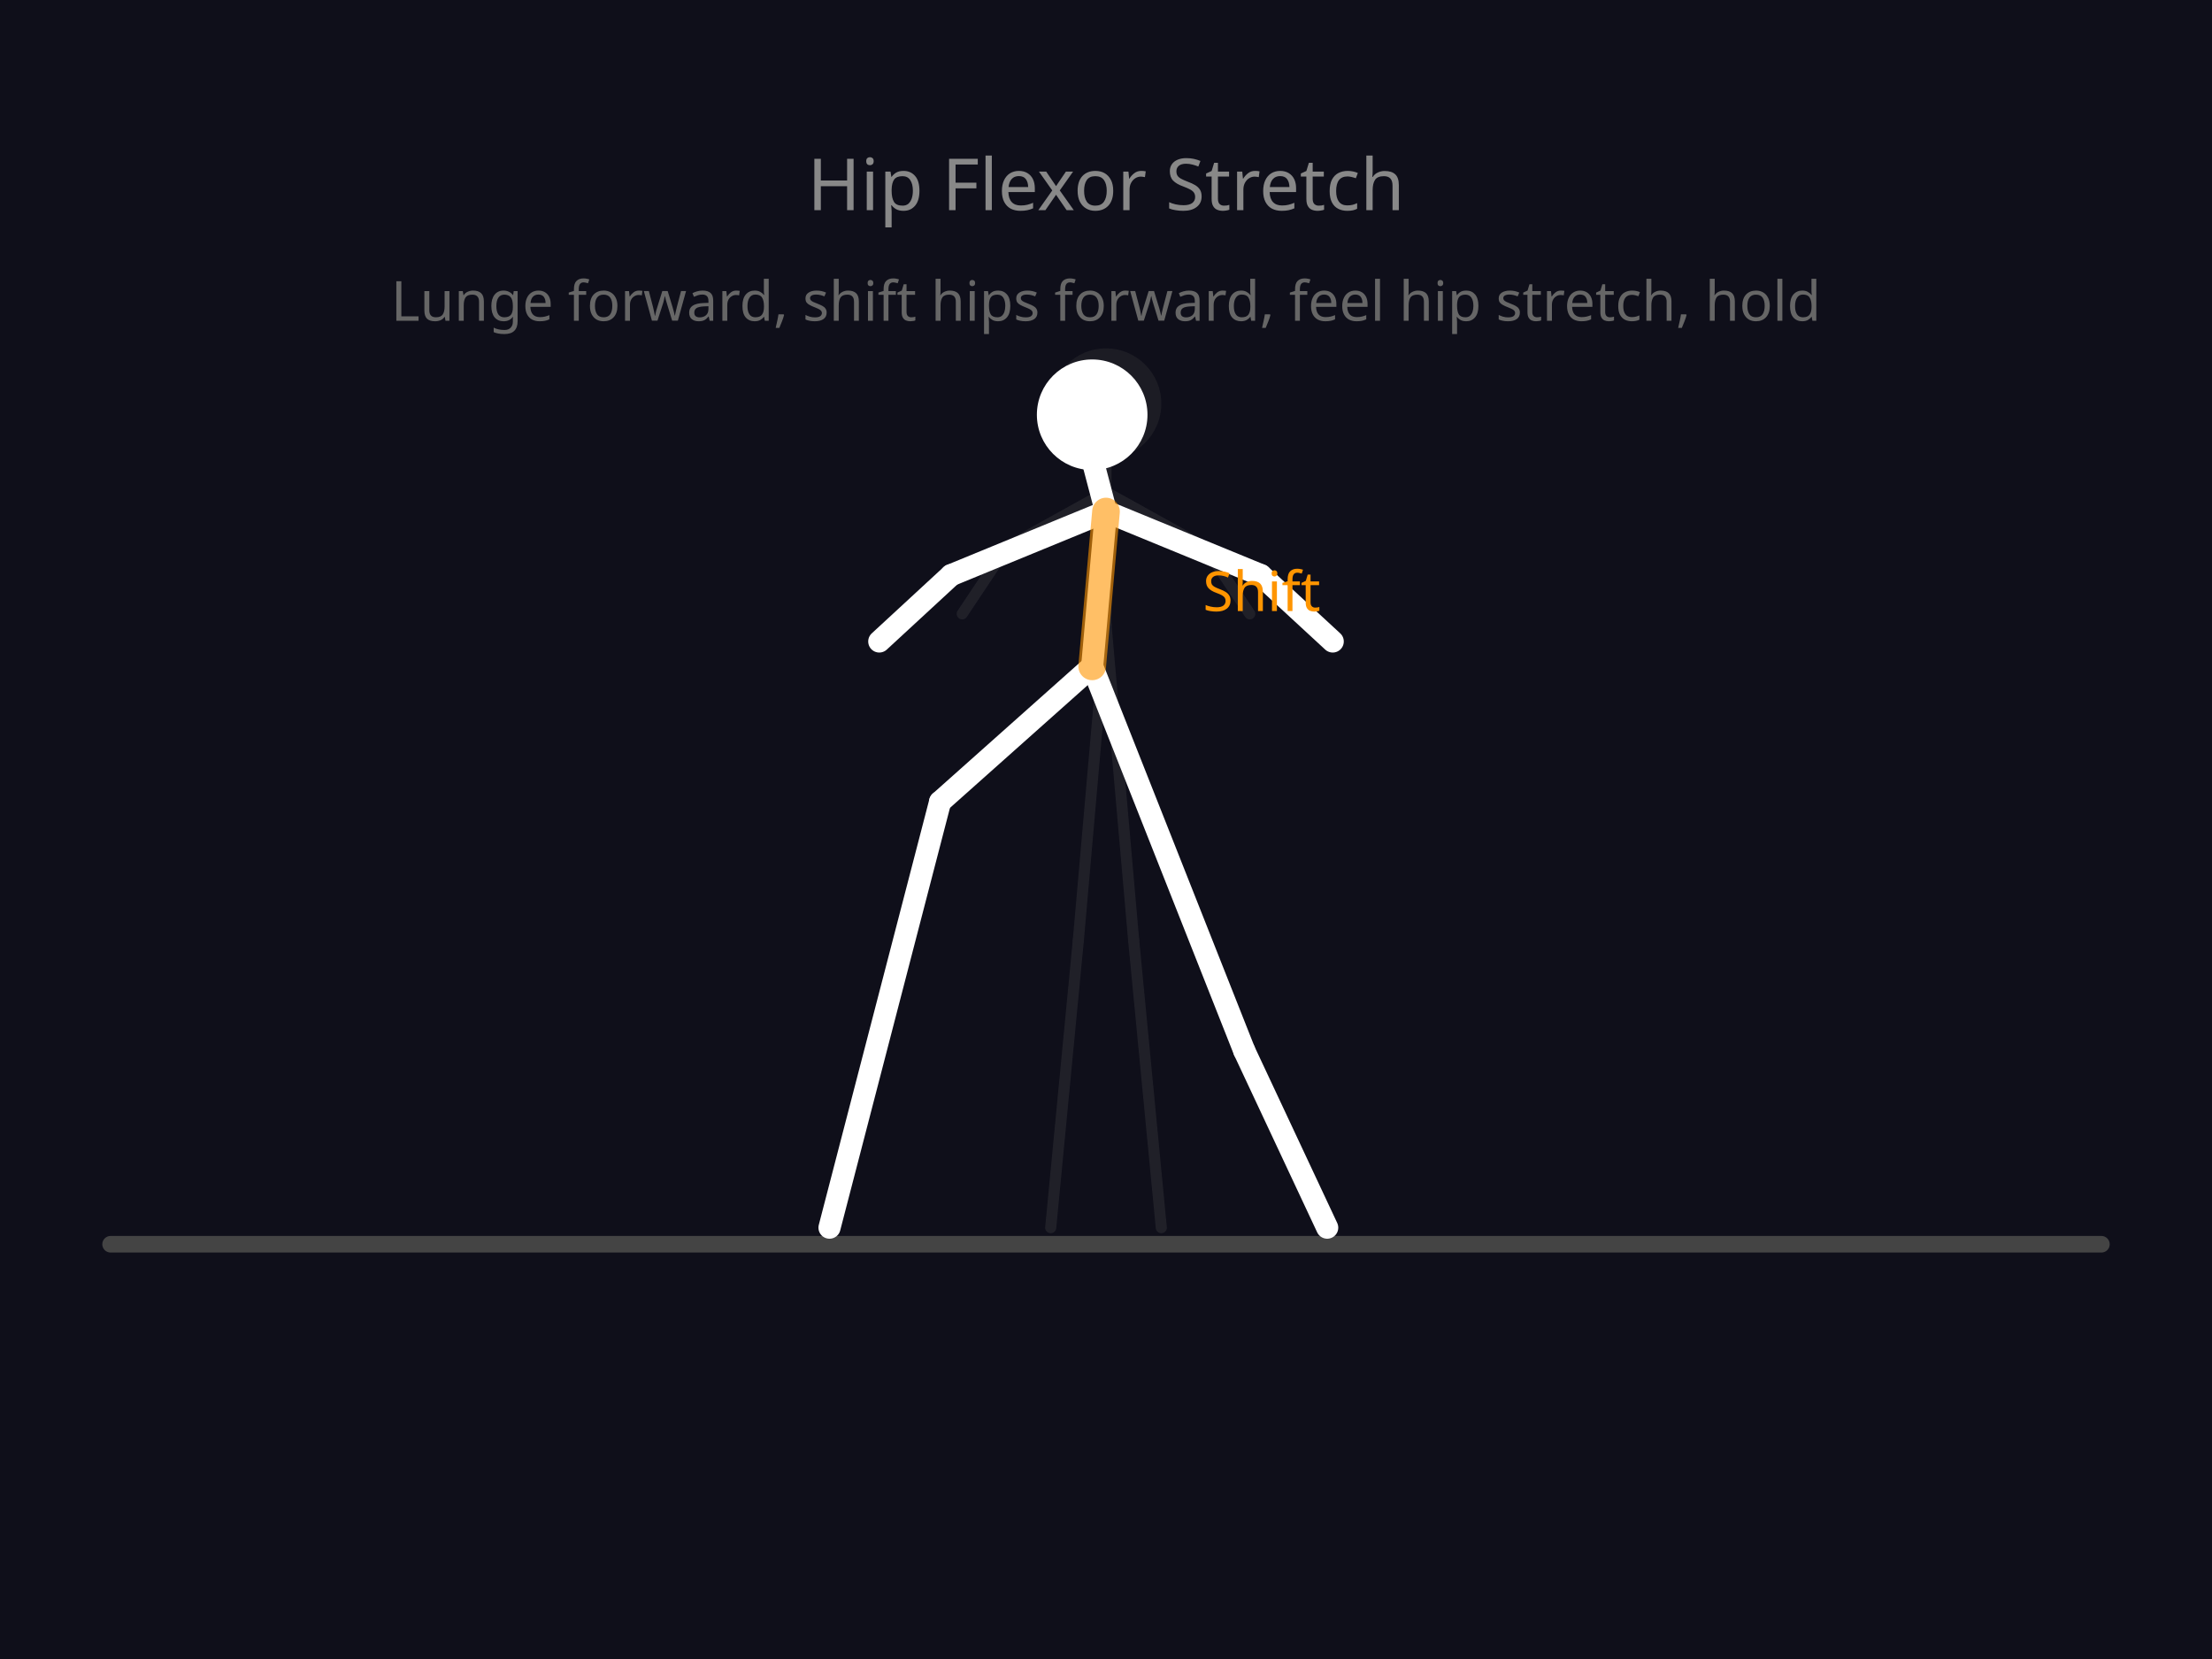
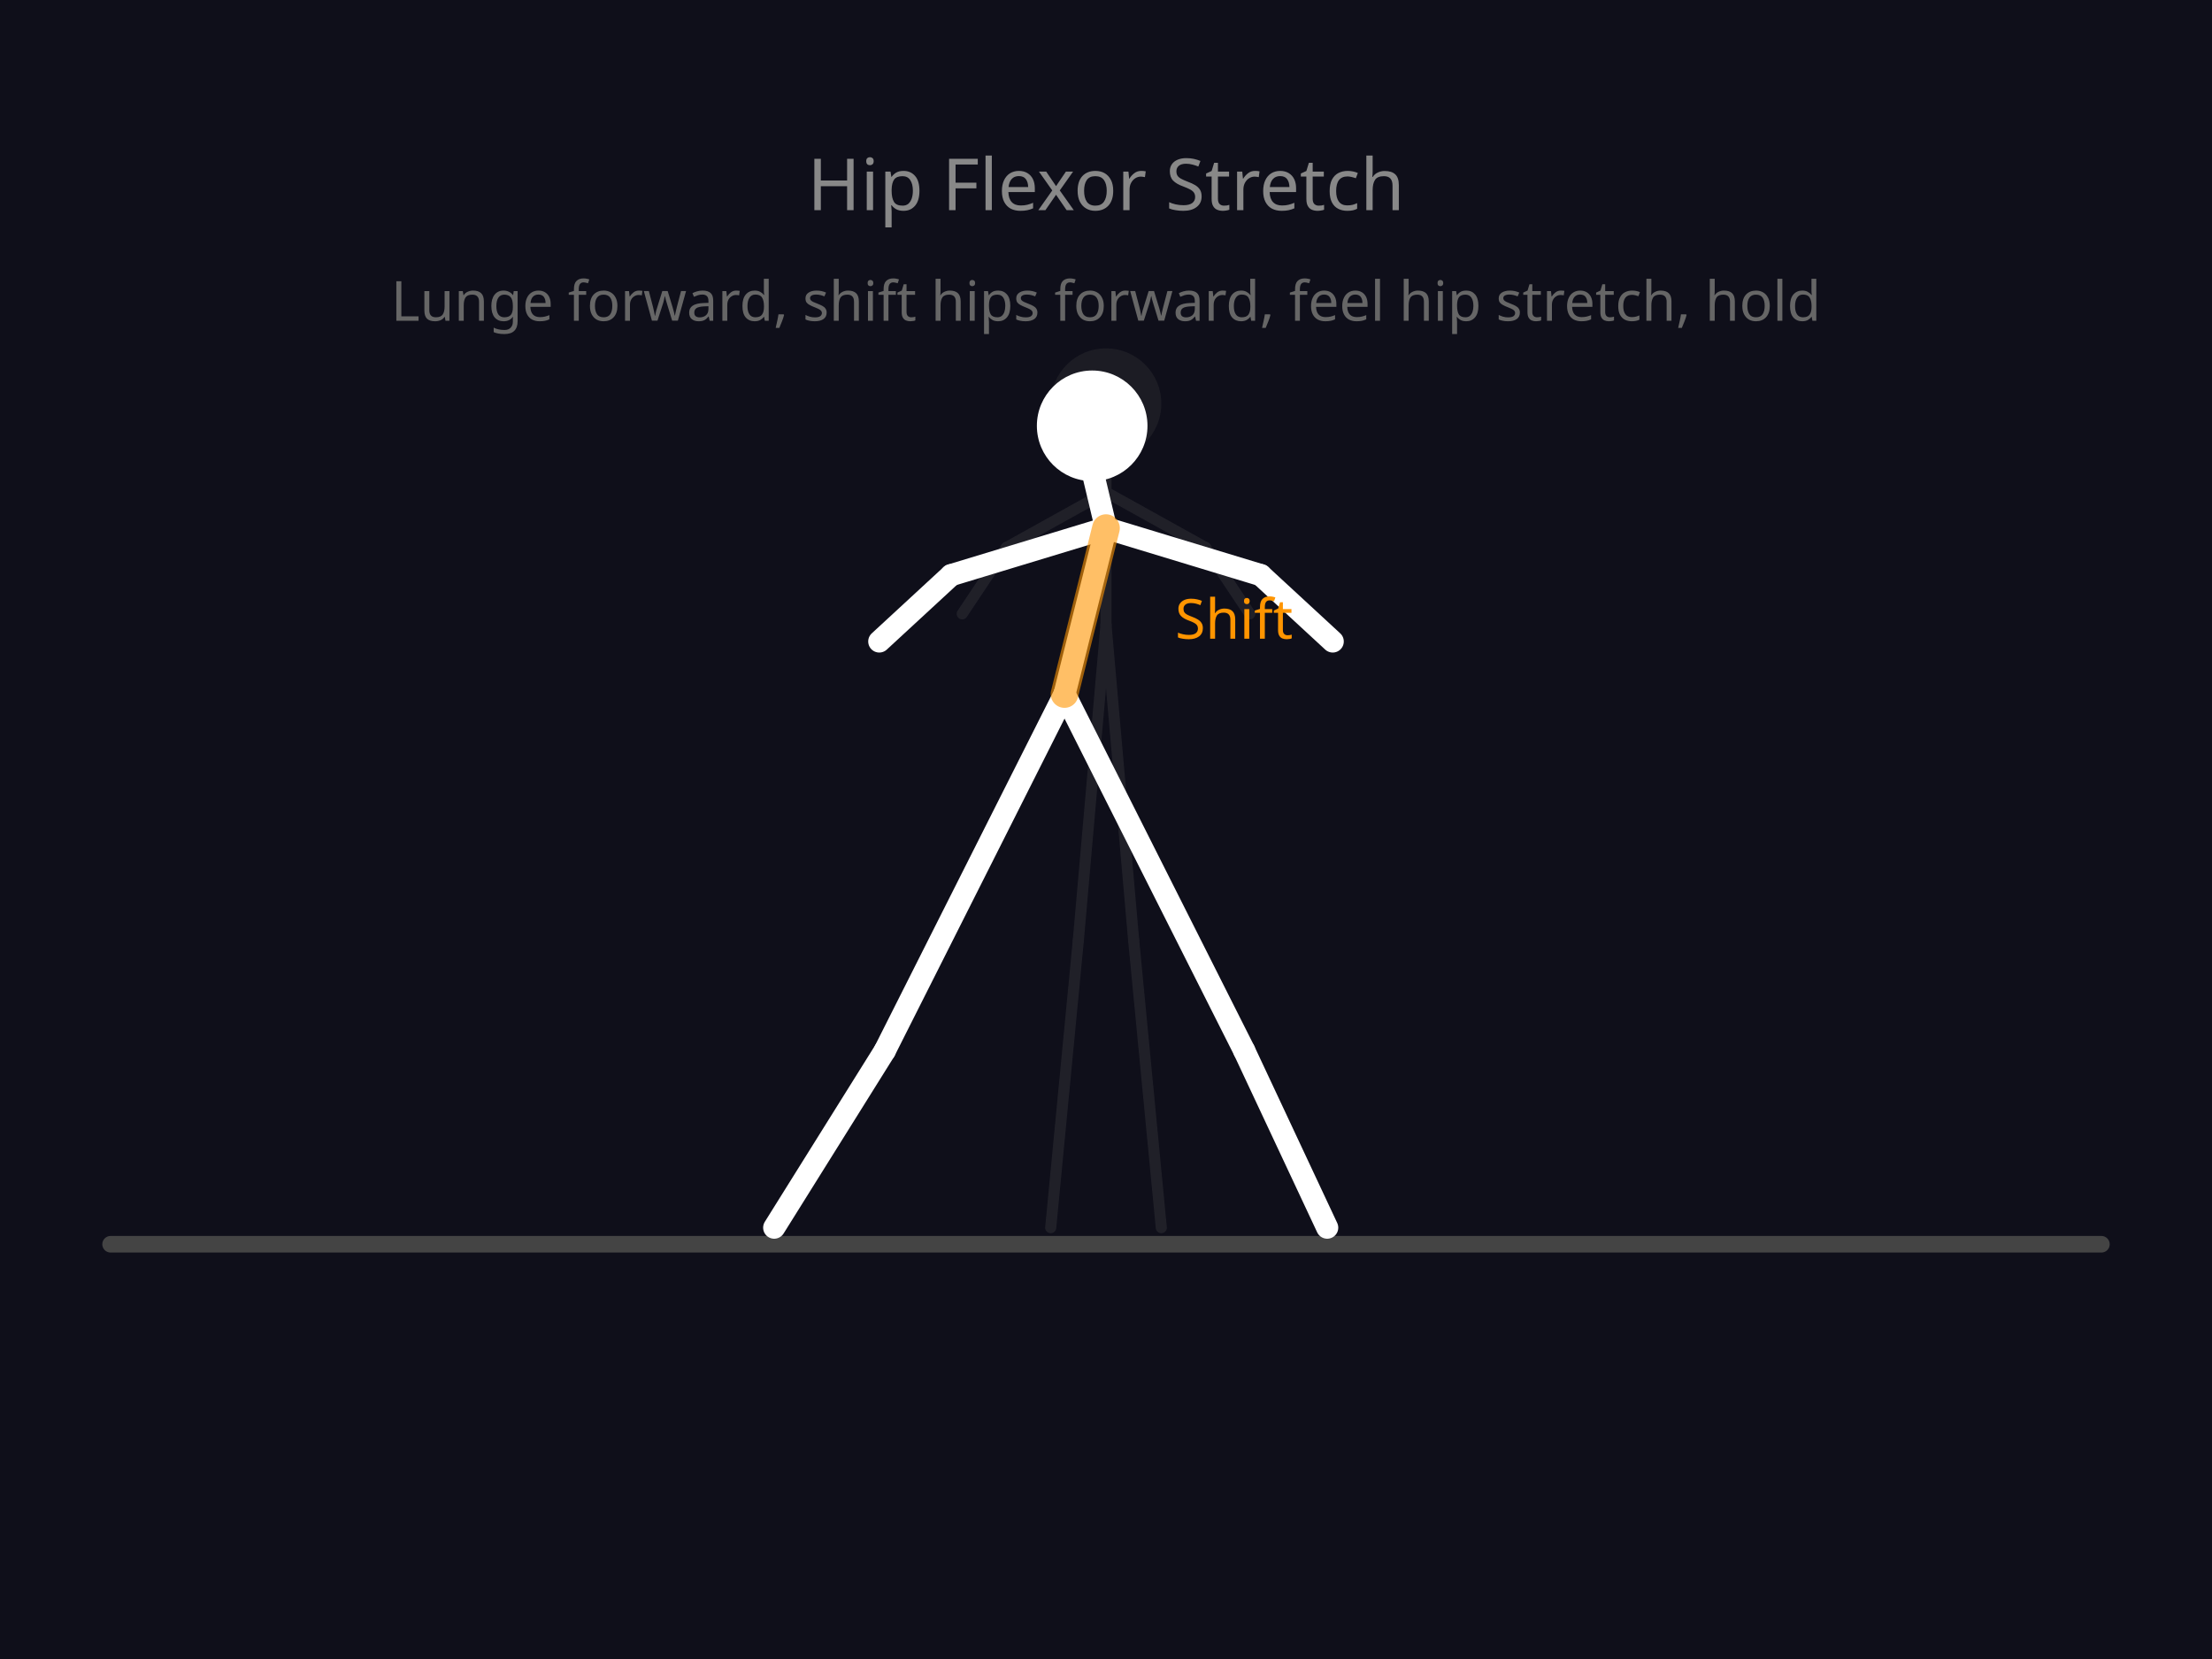
<svg xmlns="http://www.w3.org/2000/svg" viewBox="0 0 400 300">
  <rect width="400" height="300" fill="#0f0f1a" />
  <line x1="20" y1="225" x2="380" y2="225" stroke="#444" stroke-width="3" stroke-linecap="round" />
  <text x="200" y="38" fill="#888" font-size="13" font-family="sans-serif" text-anchor="middle">Hip Flexor Stretch</text>
  <text x="200" y="58" fill="#666" font-size="10" font-family="sans-serif" text-anchor="middle">Lunge forward, shift hips forward, feel hip stretch, hold</text>
  <g stroke="#555" stroke-width="2" fill="none" stroke-linecap="round" stroke-linejoin="round" opacity="0.25">
    <circle cx="200" cy="73" r="10" fill="#444" stroke="none" />
    <line x1="200" y1="73" x2="200" y2="81" />
    <line x1="200" y1="81" x2="200" y2="89" />
    <line x1="200" y1="89" x2="200" y2="113" />
    <line x1="200" y1="89" x2="182" y2="99" />
    <line x1="182" y1="99" x2="174" y2="111" />
    <line x1="200" y1="89" x2="218" y2="99" />
    <line x1="218" y1="99" x2="226" y2="111" />
    <line x1="200" y1="113" x2="195" y2="170" />
    <line x1="195" y1="170" x2="190" y2="222" />
    <line x1="200" y1="113" x2="205" y2="170" />
    <line x1="205" y1="170" x2="210" y2="222" />
  </g>
  <g stroke="#FFF" stroke-width="4" fill="none" stroke-linecap="round" stroke-linejoin="round">
-     <circle cx="197.5" cy="75" r="10" fill="#FFF" stroke="none" />
-     <line x1="197.5" y1="75" x2="197.5" y2="83" />
-     <line x1="197.5" y1="83" x2="200" y2="92.5" />
-     <line x1="200" y1="92.5" x2="197.5" y2="120.5" />
-     <line x1="200" y1="92.5" x2="172" y2="104" />
+     <circle cx="197.5" cy="77" r="10" fill="#FFF" stroke="none" />
+     <line x1="197.5" y1="77" x2="197.5" y2="85" />
+     <line x1="197.5" y1="85" x2="200" y2="95.5" />
+     <line x1="200" y1="95.5" x2="192.5" y2="125.5" />
+     <line x1="200" y1="95.5" x2="172" y2="104" />
    <line x1="172" y1="104" x2="159" y2="116" />
-     <line x1="200" y1="92.5" x2="228" y2="104" />
+     <line x1="200" y1="95.5" x2="228" y2="104" />
    <line x1="228" y1="104" x2="241" y2="116" />
-     <line x1="197.5" y1="120.5" x2="170" y2="145" />
-     <line x1="170" y1="145" x2="150" y2="222" />
-     <line x1="197.5" y1="120.5" x2="225" y2="190" />
+     <line x1="192.5" y1="125.5" x2="160" y2="190" />
+     <line x1="160" y1="190" x2="140" y2="222" />
+     <line x1="192.5" y1="125.5" x2="225" y2="190" />
    <line x1="225" y1="190" x2="240" y2="222" />
-     <line x1="197.5" y1="120.5" x2="200" y2="92.5" stroke="#FF9500" stroke-width="5" opacity="0.6" />
+     <line x1="192.5" y1="125.5" x2="200" y2="95.5" stroke="#FF9500" stroke-width="5" opacity="0.6" />
  </g>
-   <text x="217.5" y="110.5" fill="#FF9500" font-size="10" font-family="sans-serif">Shift</text>
+   <text x="212.5" y="115.5" fill="#FF9500" font-size="10" font-family="sans-serif">Shift</text>
</svg>
